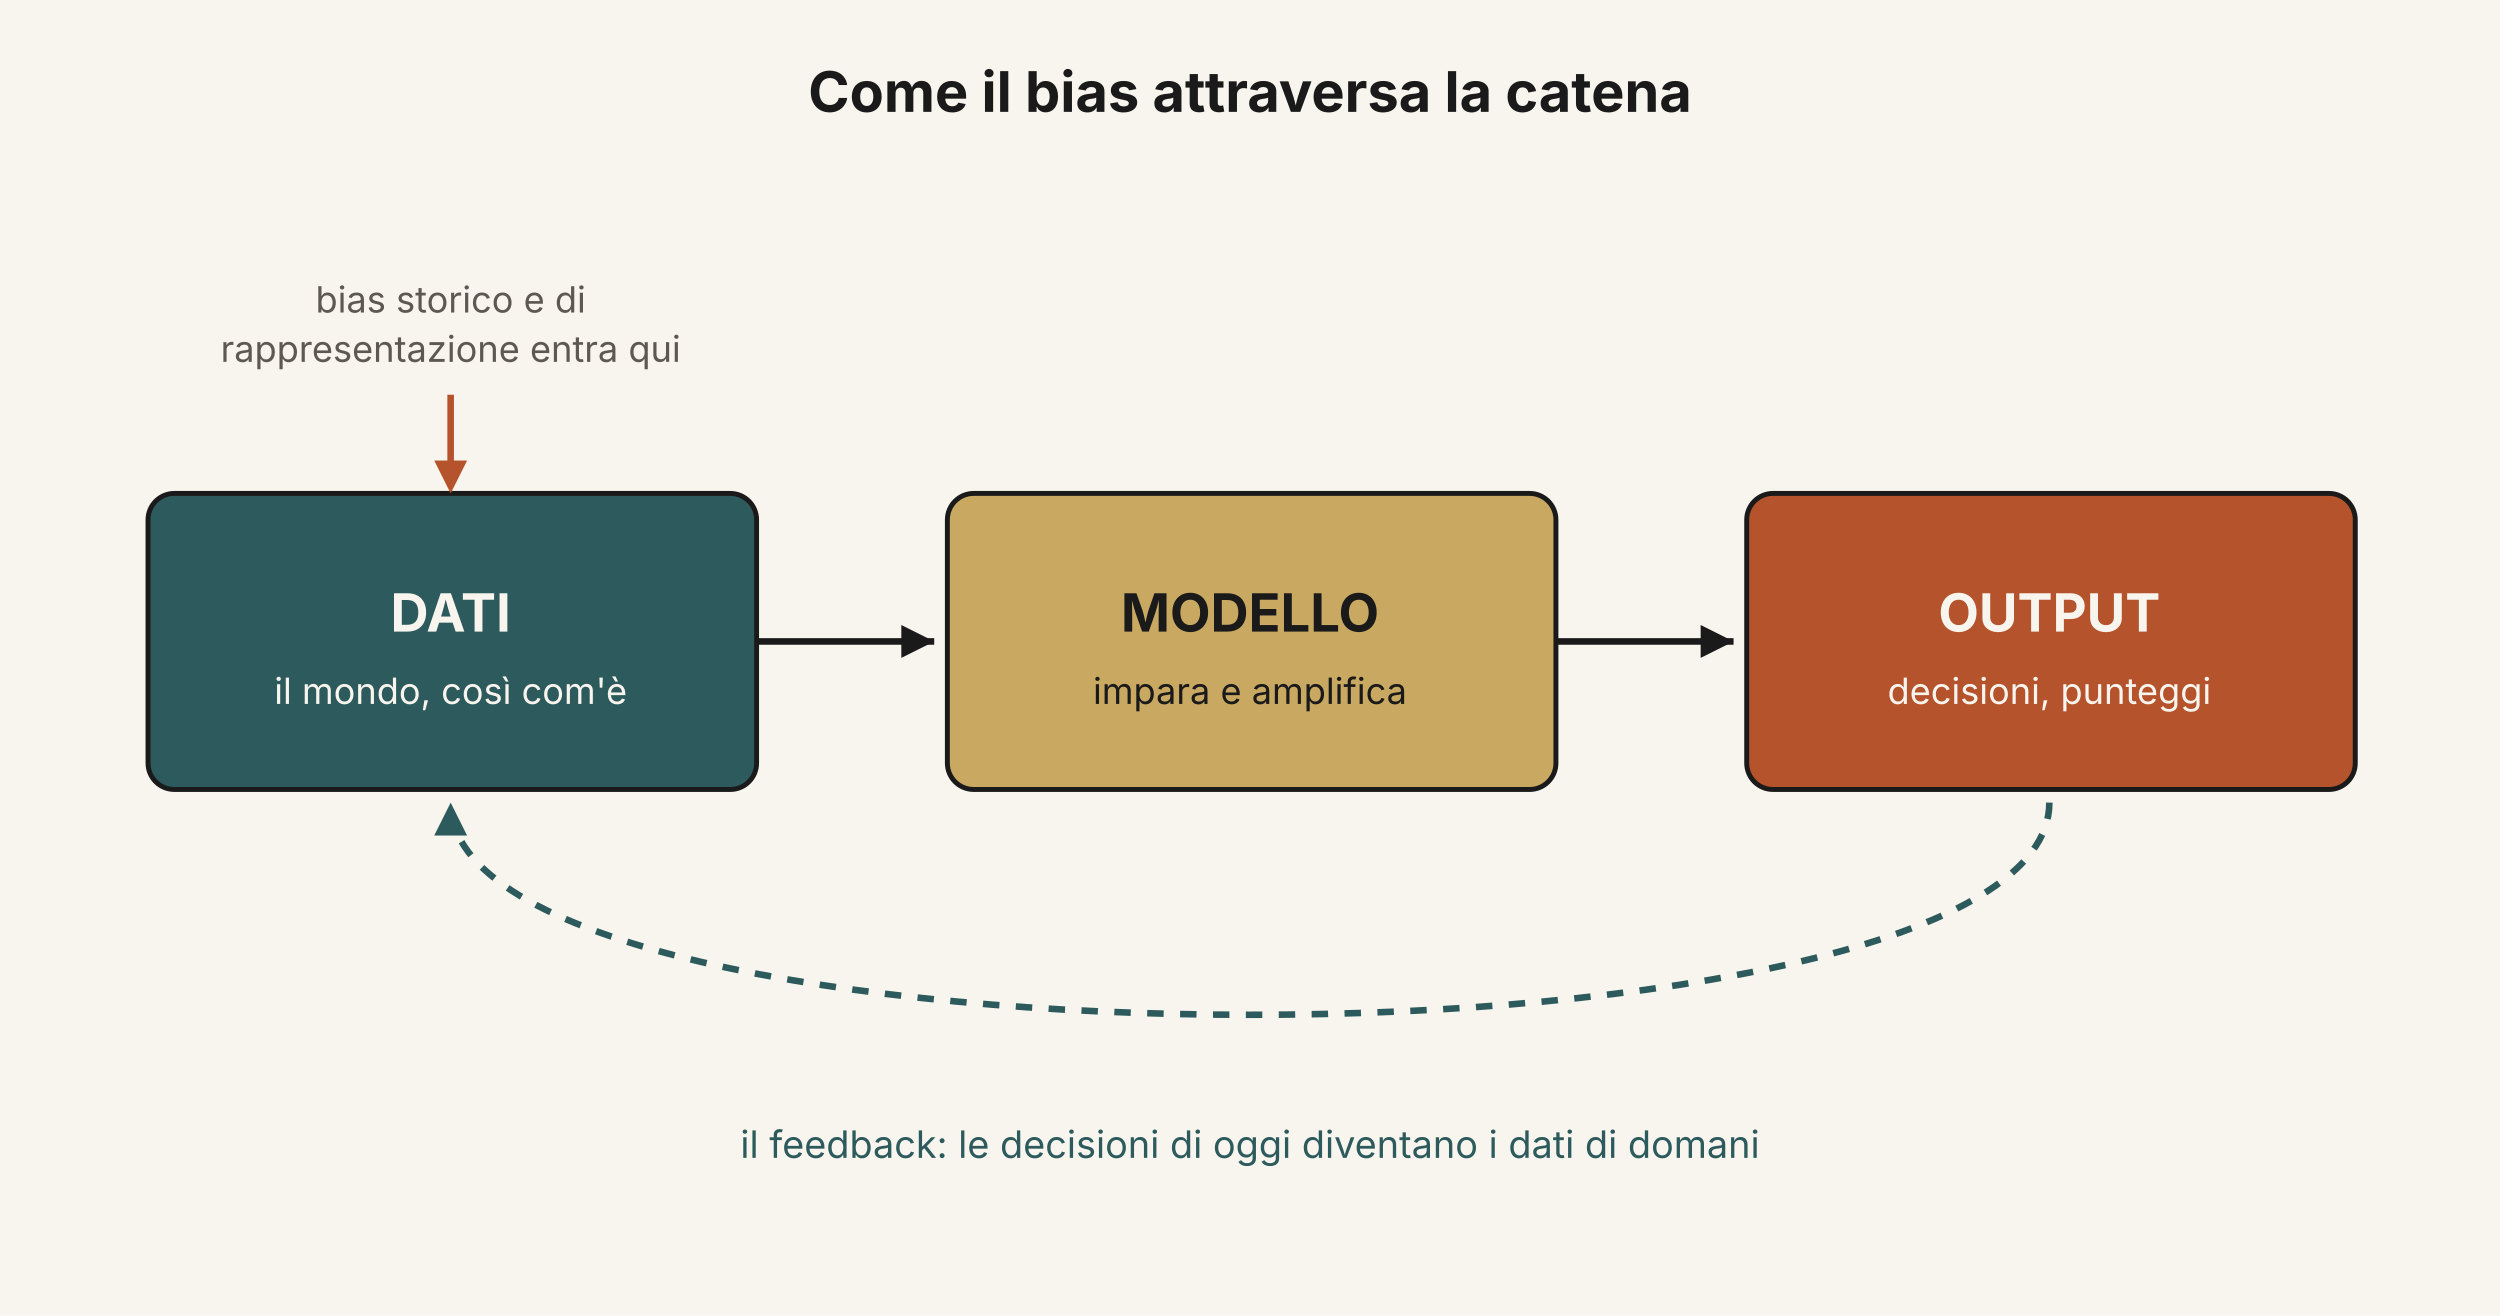
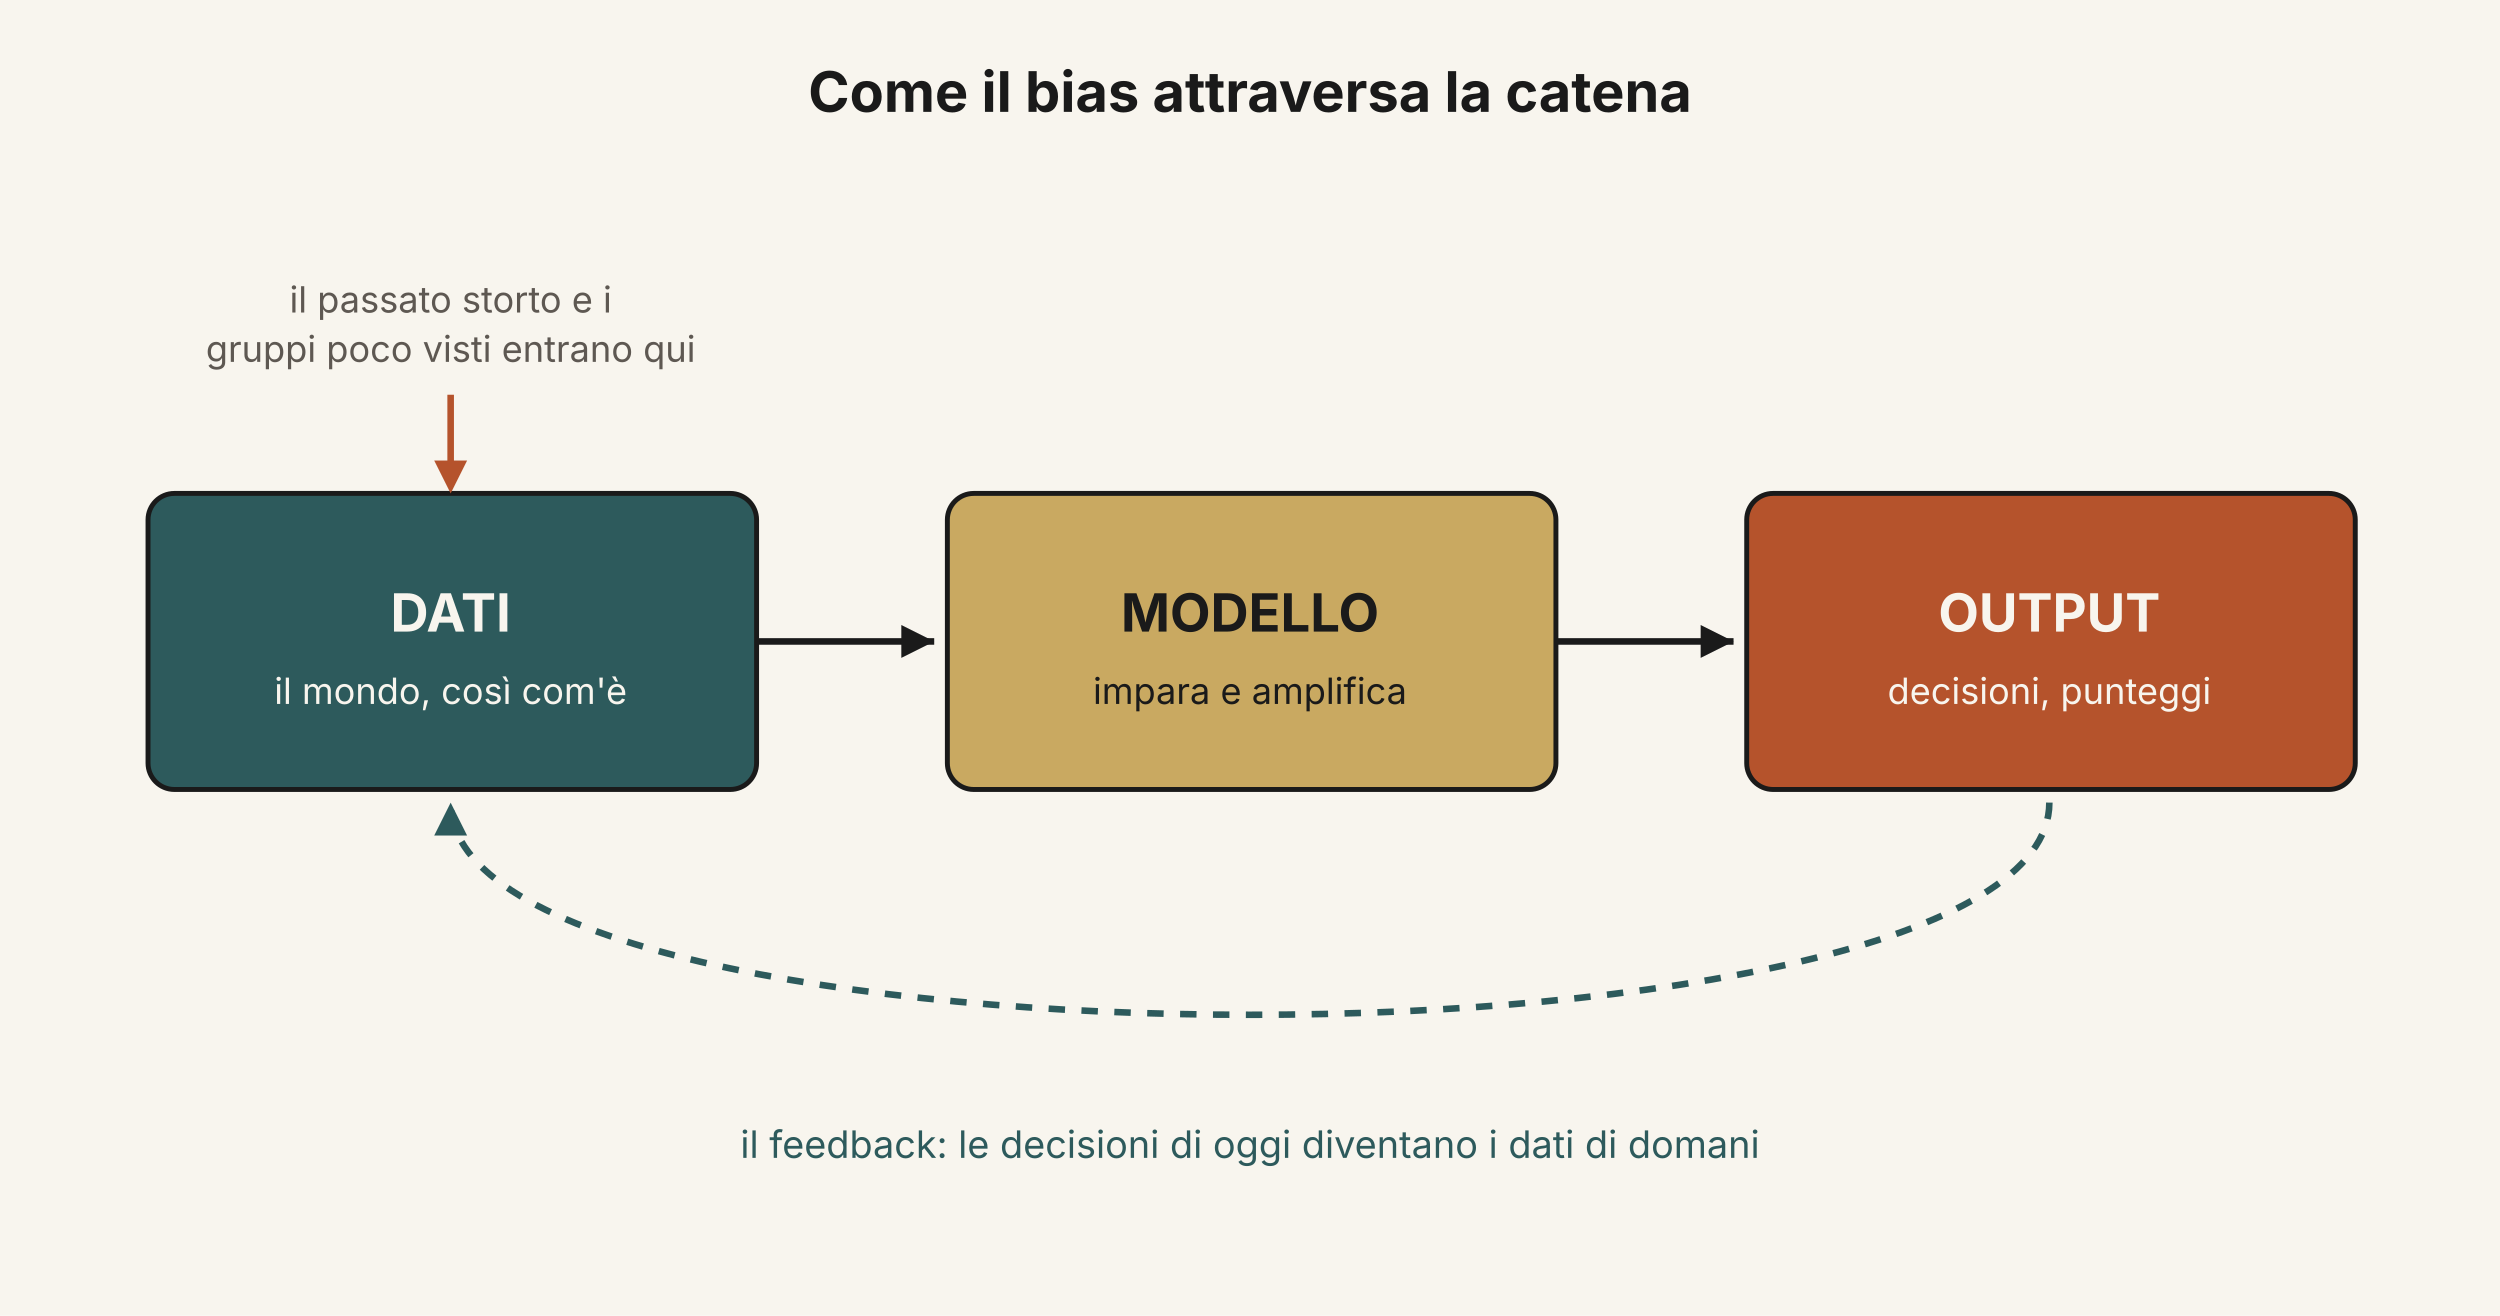
<svg xmlns="http://www.w3.org/2000/svg" viewBox="0 0 760 400" width="100%" role="img" aria-label="Schema: il bias entra dai dati storici, attraversa il modello che lo amplifica e riappare negli output; una freccia di feedback mostra che gli output diventano i dati del futuro">
  <rect x="0" y="0" width="760" height="400" fill="#F8F5EE" />
  <text x="380" y="34" text-anchor="middle" font-family="Inter, system-ui, sans-serif" font-size="17" font-weight="bold" fill="#1A1A1A">Come il bias attraversa la catena</text>
  <rect x="45" y="150" width="185" height="90" rx="8" fill="#2D5A5C" stroke="#1A1A1A" stroke-width="1.5" />
  <text x="137" y="192" text-anchor="middle" font-family="Inter, system-ui, sans-serif" font-size="16" font-weight="bold" fill="#F8F5EE">DATI</text>
  <text x="137" y="214" text-anchor="middle" font-family="Inter, system-ui, sans-serif" font-size="11" fill="#F8F5EE">il mondo, così com'è</text>
  <rect x="288" y="150" width="185" height="90" rx="8" fill="#C9A961" stroke="#1A1A1A" stroke-width="1.5" />
  <text x="380" y="192" text-anchor="middle" font-family="Inter, system-ui, sans-serif" font-size="16" font-weight="bold" fill="#1A1A1A">MODELLO</text>
  <text x="380" y="214" text-anchor="middle" font-family="Inter, system-ui, sans-serif" font-size="11" fill="#1A1A1A">impara e amplifica</text>
  <rect x="531" y="150" width="185" height="90" rx="8" fill="#B5532C" stroke="#1A1A1A" stroke-width="1.5" />
  <text x="623" y="192" text-anchor="middle" font-family="Inter, system-ui, sans-serif" font-size="16" font-weight="bold" fill="#F8F5EE">OUTPUT</text>
  <text x="623" y="214" text-anchor="middle" font-family="Inter, system-ui, sans-serif" font-size="11" fill="#F8F5EE">decisioni, punteggi</text>
  <line x1="230" y1="195" x2="284" y2="195" stroke="#1A1A1A" stroke-width="2" />
  <polygon points="284,195 274,190 274,200" fill="#1A1A1A" />
  <line x1="473" y1="195" x2="527" y2="195" stroke="#1A1A1A" stroke-width="2" />
  <polygon points="527,195 517,190 517,200" fill="#1A1A1A" />
-   <text x="137" y="95" text-anchor="middle" font-family="Inter, system-ui, sans-serif" font-size="11" fill="#5E5852">bias storico e di</text>
-   <text x="137" y="110" text-anchor="middle" font-family="Inter, system-ui, sans-serif" font-size="11" fill="#5E5852">rappresentazione entra qui</text>
+   <text x="137" y="95" text-anchor="middle" font-family="Inter, system-ui, sans-serif" font-size="11" fill="#5E5852">il passato storto e i</text>
+   <text x="137" y="110" text-anchor="middle" font-family="Inter, system-ui, sans-serif" font-size="11" fill="#5E5852">gruppi poco visti entrano qui</text>
  <line x1="137" y1="120" x2="137" y2="146" stroke="#B5532C" stroke-width="2" />
  <polygon points="137,150 132,140 142,140" fill="#B5532C" />
  <path d="M 623 244 C 623 330, 137 330, 137 244" fill="none" stroke="#2D5A5C" stroke-width="2" stroke-dasharray="5 5" />
  <polygon points="137,244 132,254 142,254" fill="#2D5A5C" />
  <text x="380" y="352" text-anchor="middle" font-family="Inter, system-ui, sans-serif" font-size="11.5" fill="#2D5A5C">il feedback: le decisioni di oggi diventano i dati di domani</text>
</svg>
